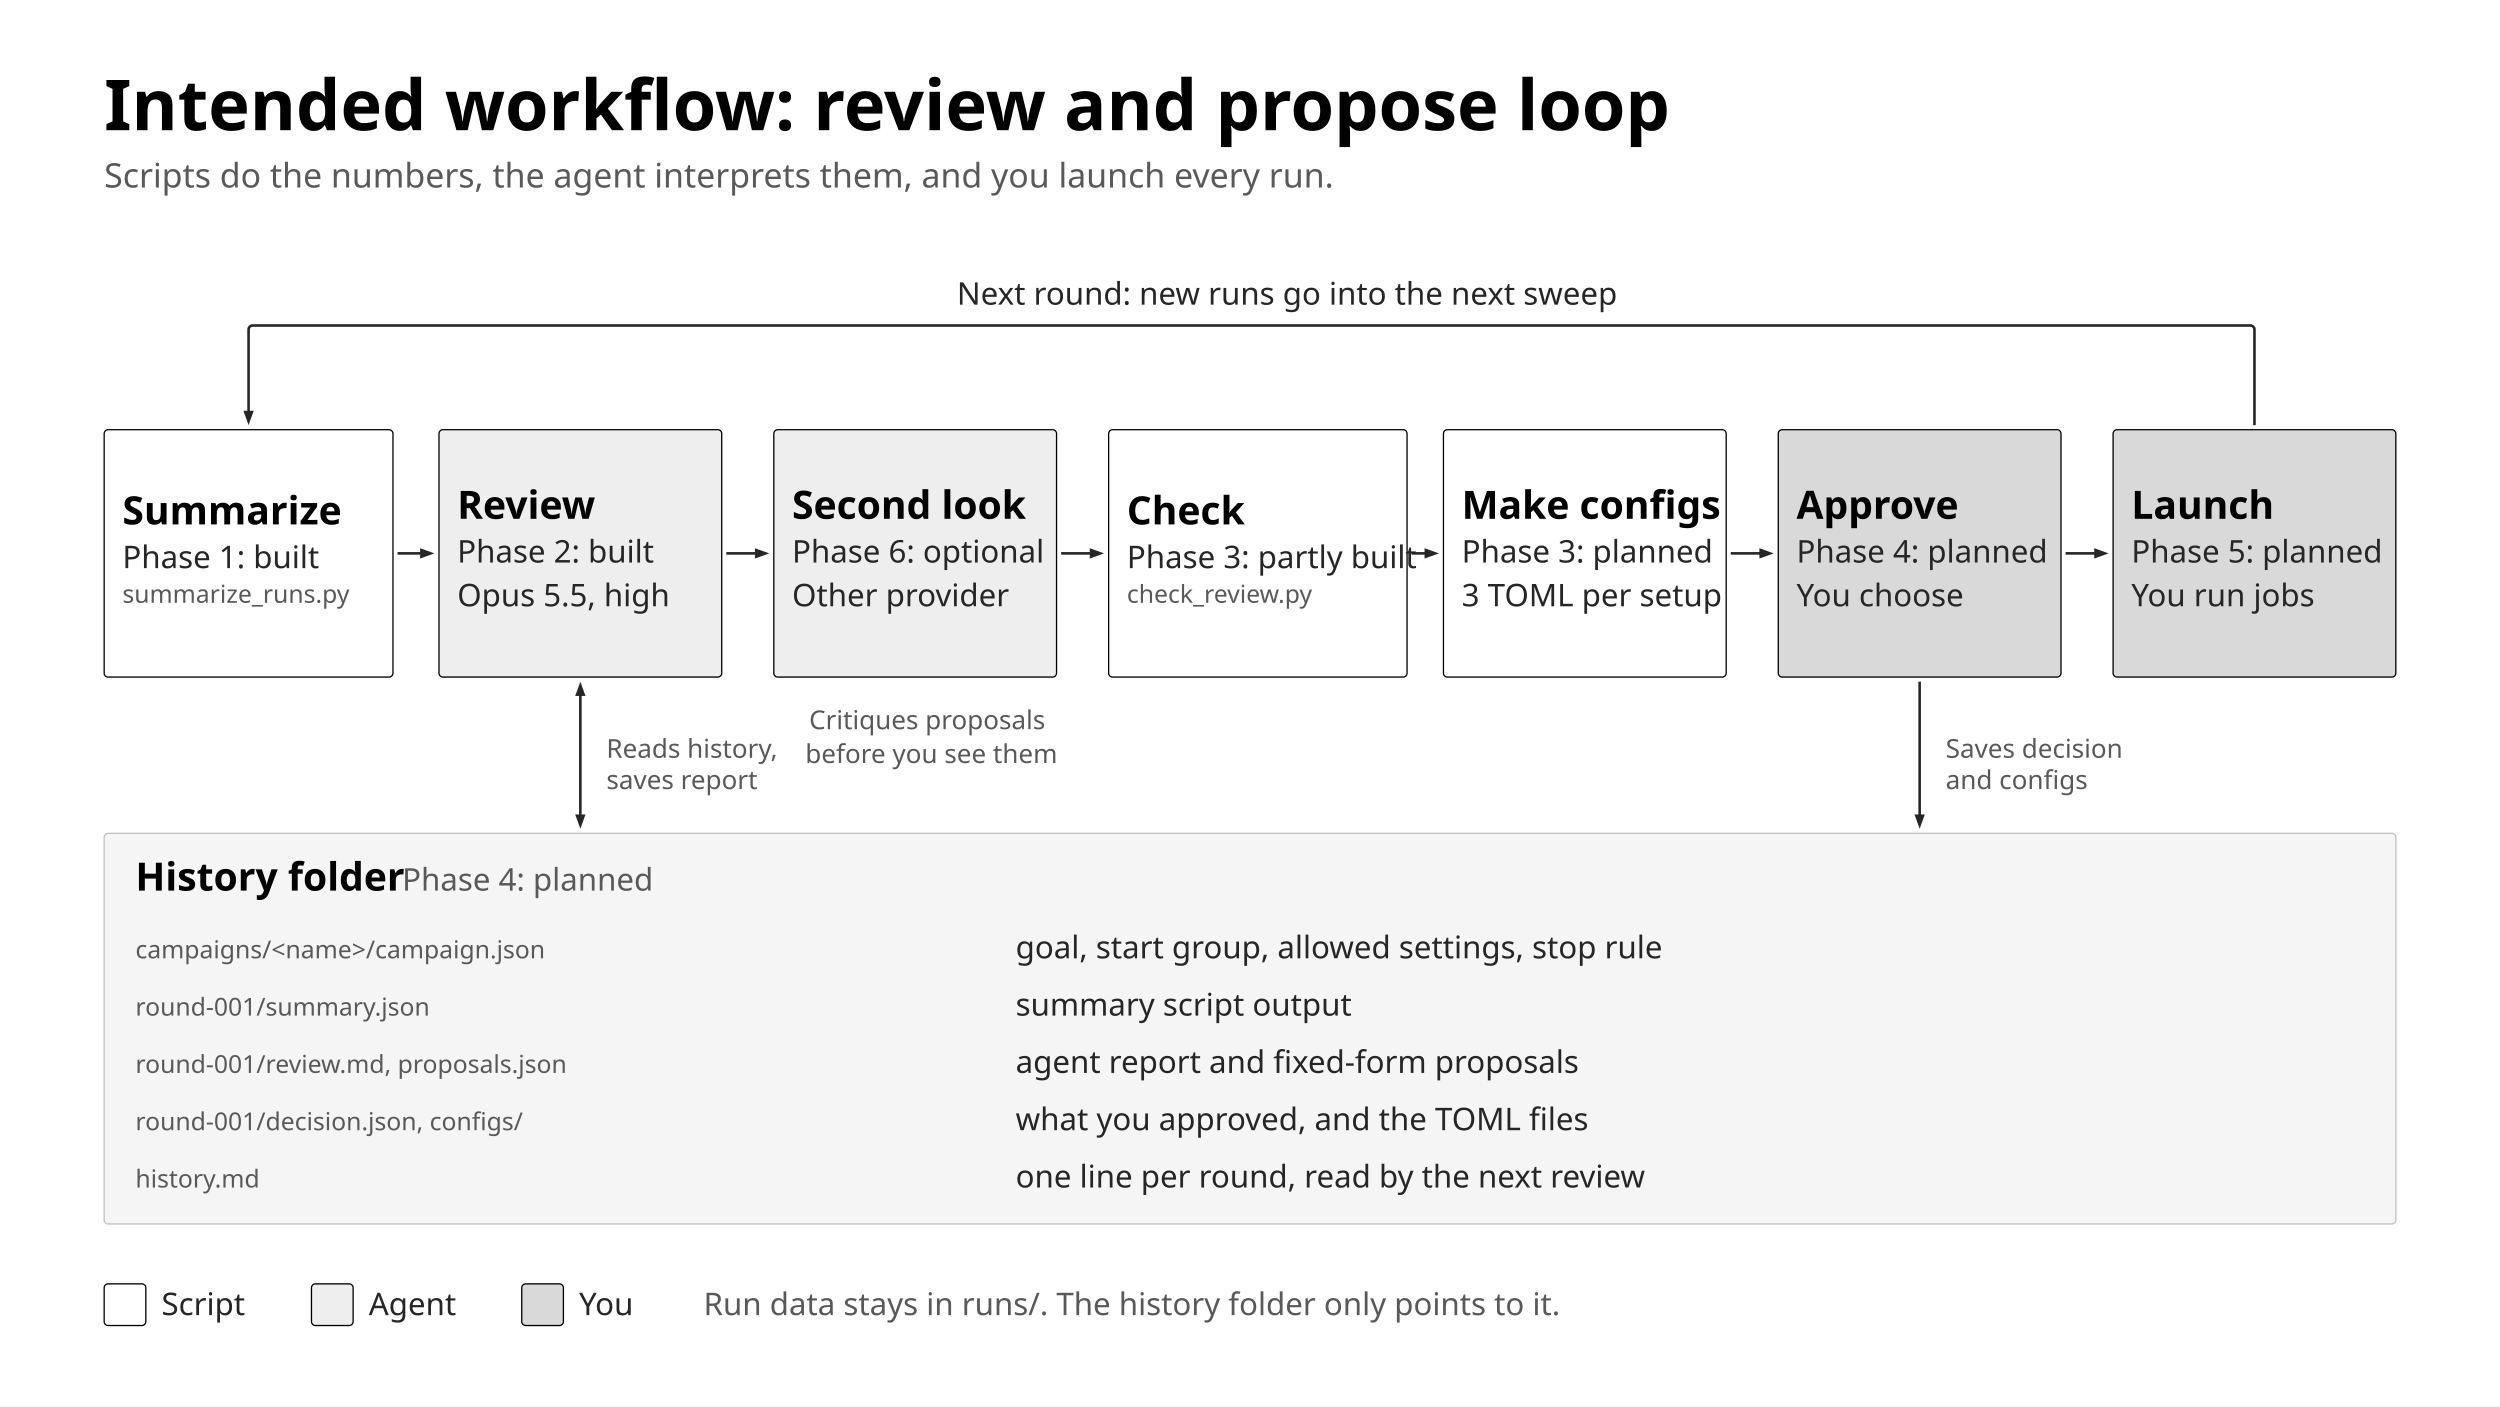
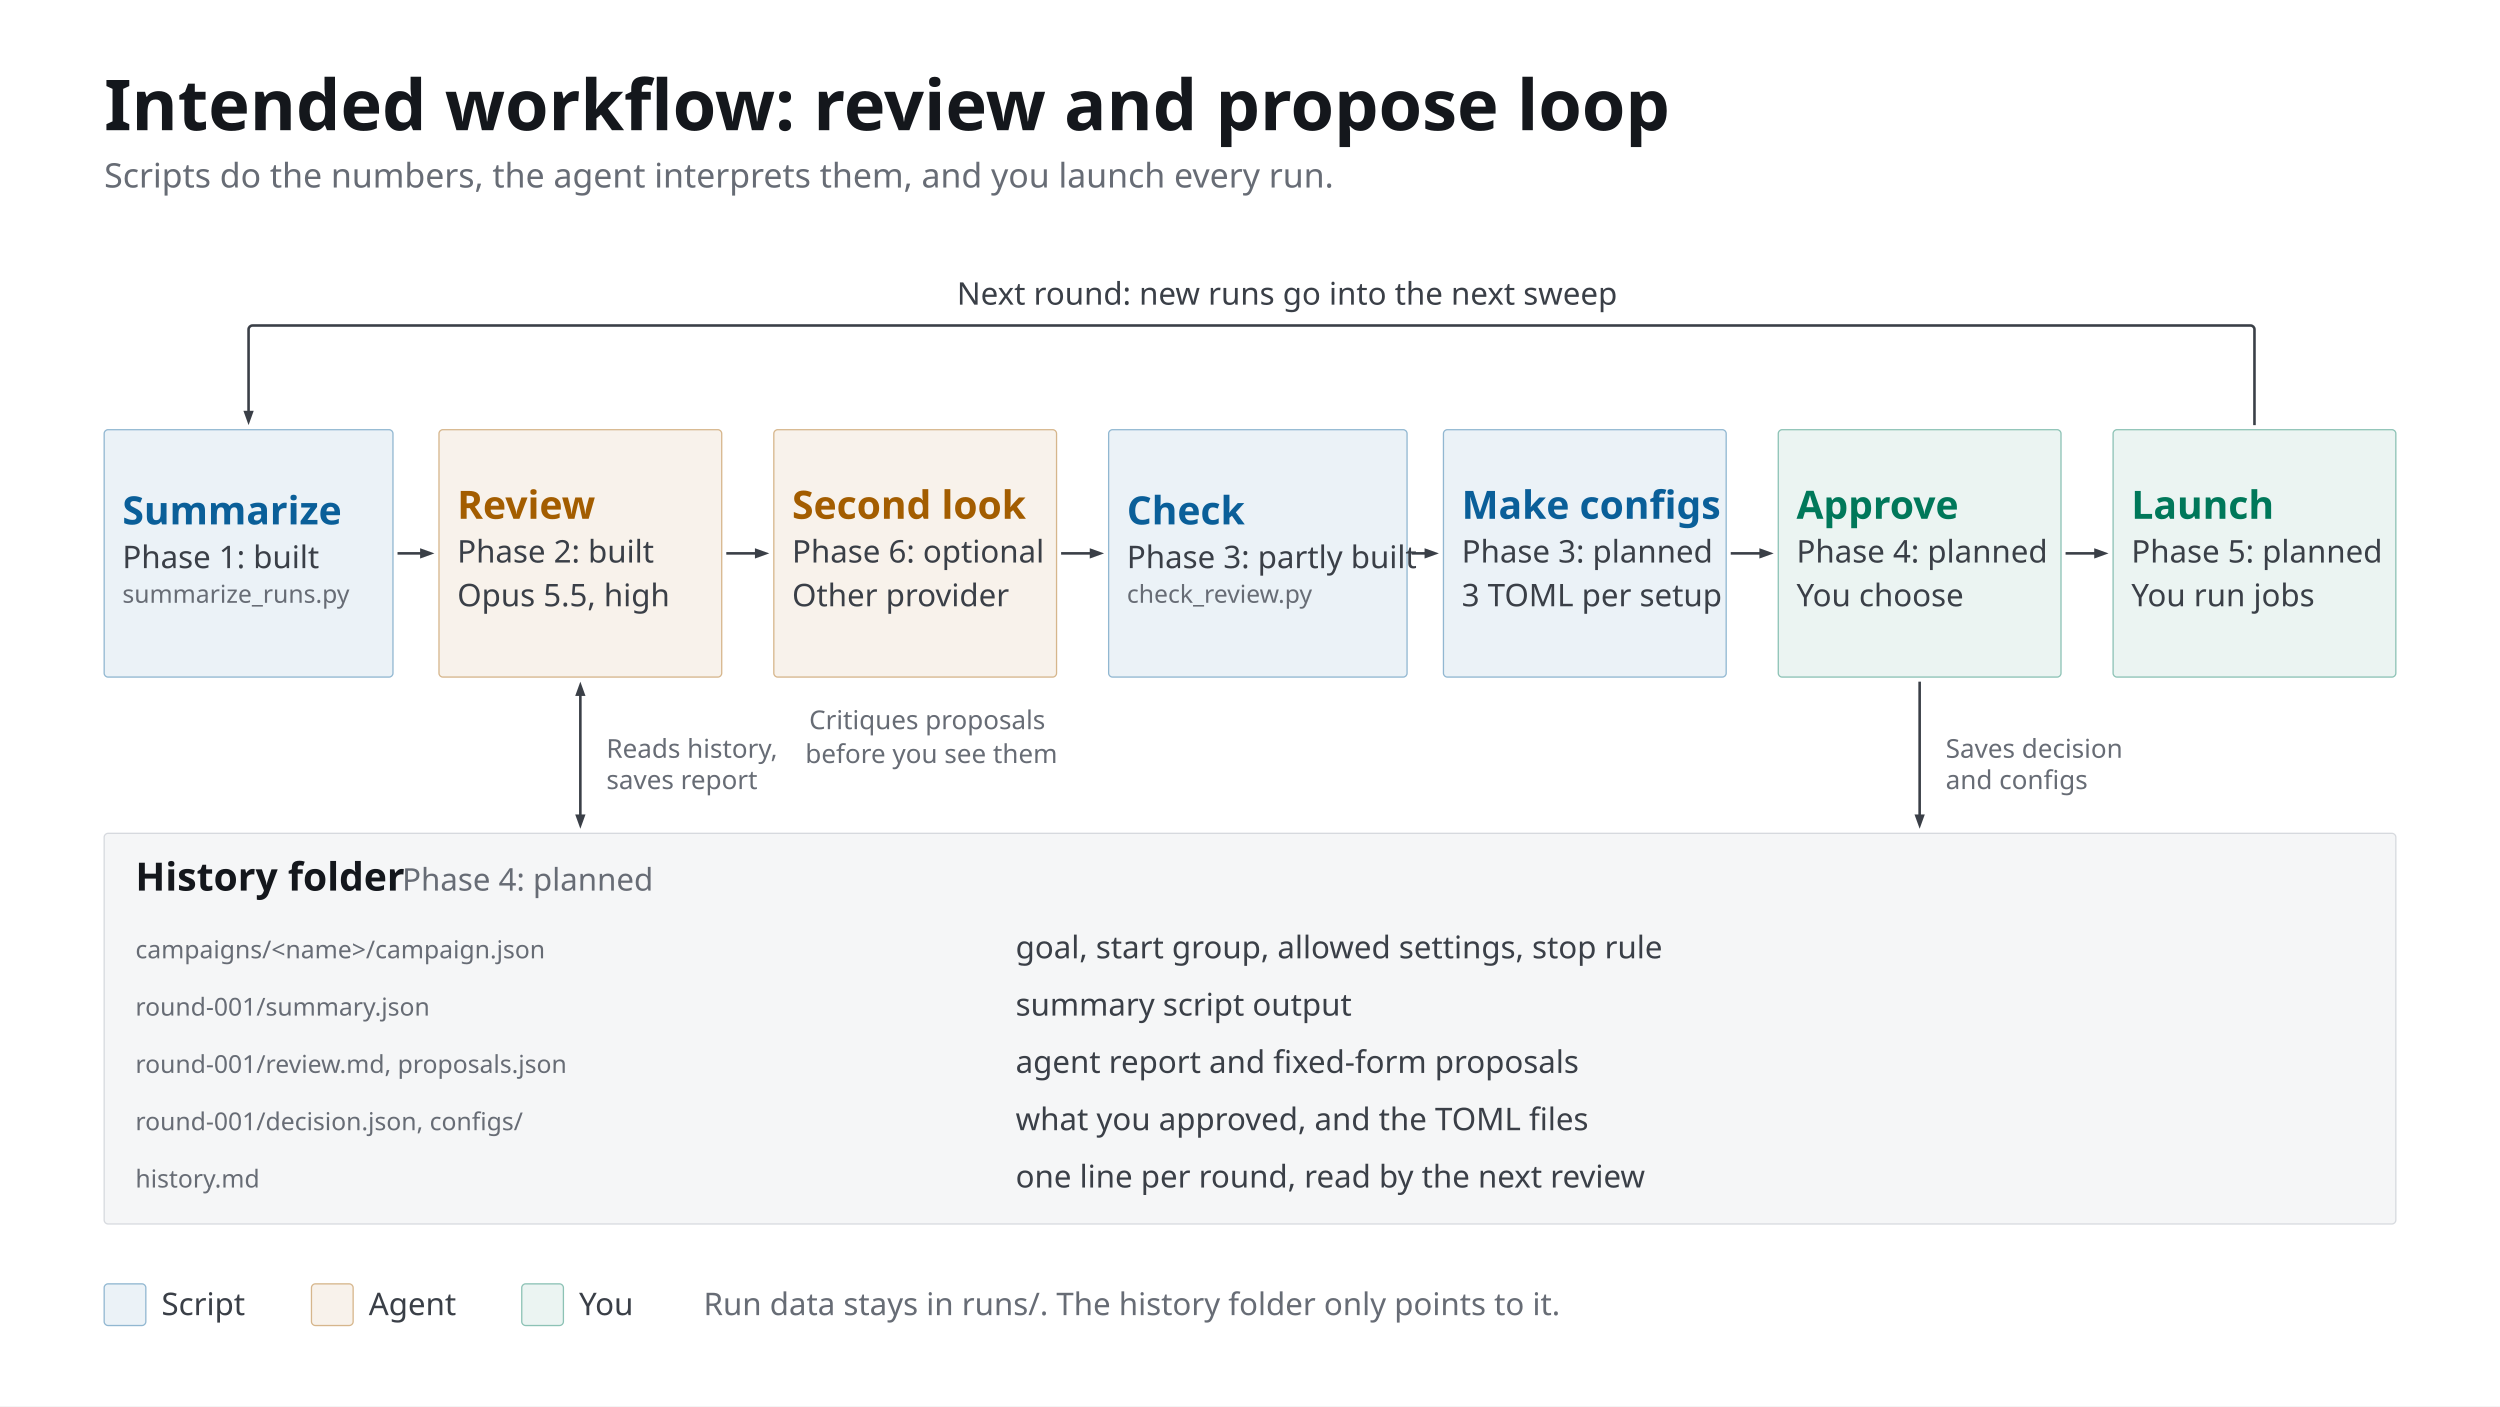
- <svg xmlns="http://www.w3.org/2000/svg" width="1920" height="1080" viewBox="0 0 1920 1080" data-svgfig="{&quot;target&quot;: &quot;deck&quot;, &quot;mode&quot;: &quot;light&quot;, &quot;palette&quot;: &quot;mono-light&quot;, &quot;fonts&quot;: &quot;BA&quot;}">
+ <svg xmlns="http://www.w3.org/2000/svg" width="1920" height="1080" viewBox="0 0 1920 1080" data-svgfig="{&quot;target&quot;: &quot;deck&quot;, &quot;mode&quot;: &quot;light&quot;, &quot;palette&quot;: &quot;okabe-light&quot;, &quot;fonts&quot;: &quot;BA&quot;}">
  <defs />
  <rect width="1920" height="1080" fill="#ffffff" />
-   <text x="80.00" y="100.00" font-family="STIX Two Text" font-size="54" font-weight="600" fill="#000000" xml:space="preserve">Intended workflow: review and propose loop</text>
-   <text x="80.00" y="144.00" font-family="STIX Two Text" font-size="26" font-weight="normal" fill="#595959" xml:space="preserve">Scripts do the numbers, the agent interprets them, and you launch every run.</text>
-   <rect x="80.00" y="330.00" width="221.80" height="190.00" rx="3" fill="#ffffff" stroke="#000000" stroke-width="1.0" />
-   <text x="94.00" y="402.74" font-family="STIX Two Text" font-size="30" font-weight="600" fill="#000000" xml:space="preserve">Summarize</text>
-   <text x="94.00" y="436.34" font-family="STIX Two Text" font-size="24" font-weight="normal" fill="#262626" xml:space="preserve">Phase 1: built</text>
-   <text x="94.00" y="462.94" font-family="IBM Plex Mono" font-size="19" font-weight="normal" fill="#595959" xml:space="preserve">summarize_runs.py</text>
-   <rect x="337.14" y="330.00" width="217.14" height="190.00" rx="3" fill="#eeeeee" stroke="#000000" stroke-width="1.0" />
-   <text x="351.14" y="398.44" font-family="STIX Two Text" font-size="30" font-weight="600" fill="#000000" xml:space="preserve">Review</text>
-   <text x="351.14" y="432.03" font-family="STIX Two Text" font-size="24" font-weight="normal" fill="#262626" xml:space="preserve">Phase 2: built</text>
-   <text x="351.14" y="465.63" font-family="STIX Two Text" font-size="24" font-weight="normal" fill="#262626" xml:space="preserve">Opus 5.5, high</text>
-   <rect x="594.29" y="330.00" width="217.14" height="190.00" rx="3" fill="#eeeeee" stroke="#000000" stroke-width="1.0" />
-   <text x="608.29" y="398.44" font-family="STIX Two Text" font-size="30" font-weight="600" fill="#000000" xml:space="preserve">Second look</text>
-   <text x="608.29" y="432.03" font-family="STIX Two Text" font-size="24" font-weight="normal" fill="#262626" xml:space="preserve">Phase 6: optional</text>
-   <text x="608.29" y="465.63" font-family="STIX Two Text" font-size="24" font-weight="normal" fill="#262626" xml:space="preserve">Other provider</text>
-   <rect x="851.43" y="330.00" width="229.19" height="190.00" rx="3" fill="#ffffff" stroke="#000000" stroke-width="1.0" />
-   <text x="865.43" y="402.74" font-family="STIX Two Text" font-size="30" font-weight="600" fill="#000000" xml:space="preserve">Check</text>
-   <text x="865.43" y="436.34" font-family="STIX Two Text" font-size="24" font-weight="normal" fill="#262626" xml:space="preserve">Phase 3: partly built</text>
-   <text x="865.43" y="462.94" font-family="IBM Plex Mono" font-size="19" font-weight="normal" fill="#595959" xml:space="preserve">check_review.py</text>
-   <rect x="1108.57" y="330.00" width="217.14" height="190.00" rx="3" fill="#ffffff" stroke="#000000" stroke-width="1.0" />
-   <text x="1122.57" y="398.44" font-family="STIX Two Text" font-size="30" font-weight="600" fill="#000000" xml:space="preserve">Make configs</text>
-   <text x="1122.57" y="432.03" font-family="STIX Two Text" font-size="24" font-weight="normal" fill="#262626" xml:space="preserve">Phase 3: planned</text>
-   <text x="1122.57" y="465.63" font-family="STIX Two Text" font-size="24" font-weight="normal" fill="#262626" xml:space="preserve">3 TOML per setup</text>
-   <rect x="1365.71" y="330.00" width="217.14" height="190.00" rx="3" fill="#d9d9d9" stroke="#000000" stroke-width="1.0" />
-   <text x="1379.71" y="398.44" font-family="STIX Two Text" font-size="30" font-weight="600" fill="#000000" xml:space="preserve">Approve</text>
-   <text x="1379.71" y="432.03" font-family="STIX Two Text" font-size="24" font-weight="normal" fill="#262626" xml:space="preserve">Phase 4: planned</text>
-   <text x="1379.71" y="465.63" font-family="STIX Two Text" font-size="24" font-weight="normal" fill="#262626" xml:space="preserve">You choose</text>
-   <rect x="1622.86" y="330.00" width="217.14" height="190.00" rx="3" fill="#d9d9d9" stroke="#000000" stroke-width="1.0" />
-   <text x="1636.86" y="398.44" font-family="STIX Two Text" font-size="30" font-weight="600" fill="#000000" xml:space="preserve">Launch</text>
-   <text x="1636.86" y="432.03" font-family="STIX Two Text" font-size="24" font-weight="normal" fill="#262626" xml:space="preserve">Phase 5: planned</text>
-   <text x="1636.86" y="465.63" font-family="STIX Two Text" font-size="24" font-weight="normal" fill="#262626" xml:space="preserve">You run jobs</text>
-   <path d="M305.30,425.00 L327.04,425.00" fill="none" stroke="#262626" stroke-width="2.0" stroke-linejoin="round" />
-   <path d="M333.64,425.00 L322.64,428.96 L322.64,421.04 Z" fill="#262626" />
-   <path d="M557.79,425.00 L584.19,425.00" fill="none" stroke="#262626" stroke-width="2.0" stroke-linejoin="round" />
-   <path d="M590.79,425.00 L579.79,428.96 L579.79,421.04 Z" fill="#262626" />
-   <path d="M814.93,425.00 L841.33,425.00" fill="none" stroke="#262626" stroke-width="2.0" stroke-linejoin="round" />
-   <path d="M847.93,425.00 L836.93,428.96 L836.93,421.04 Z" fill="#262626" />
-   <path d="M1084.12,425.00 L1098.47,425.00" fill="none" stroke="#262626" stroke-width="2.0" stroke-linejoin="round" />
-   <path d="M1105.07,425.00 L1094.07,428.96 L1094.07,421.04 Z" fill="#262626" />
-   <path d="M1329.21,425.00 L1355.61,425.00" fill="none" stroke="#262626" stroke-width="2.0" stroke-linejoin="round" />
-   <path d="M1362.21,425.00 L1351.21,428.96 L1351.21,421.04 Z" fill="#262626" />
-   <path d="M1586.36,425.00 L1612.76,425.00" fill="none" stroke="#262626" stroke-width="2.0" stroke-linejoin="round" />
-   <path d="M1619.36,425.00 L1608.36,428.96 L1608.36,421.04 Z" fill="#262626" />
-   <path d="M1731.43,326.50 L1731.43,253.00 A3.00,3.00 0 0 0 1728.43,250.00 L193.90,250.00 A3.00,3.00 0 0 0 190.90,253.00 L190.90,319.90" fill="none" stroke="#262626" stroke-width="2.0" stroke-linejoin="round" />
-   <path d="M190.90,326.50 L186.94,315.50 L194.86,315.50 Z" fill="#262626" />
-   <text x="734.89" y="234.00" font-family="STIX Two Text" font-size="24" font-weight="normal" fill="#262626" xml:space="preserve">Next round: new runs go into the next sweep</text>
-   <text x="621.41" y="560.00" font-family="STIX Two Text" font-size="20" font-weight="normal" fill="#595959" xml:space="preserve">Critiques proposals</text>
-   <text x="618.47" y="586.00" font-family="STIX Two Text" font-size="20" font-weight="normal" fill="#595959" xml:space="preserve">before you see them</text>
-   <rect x="80.00" y="640.00" width="1760.00" height="300.00" rx="3" fill="#f5f5f5" stroke="#bfbfbf" stroke-width="1.0" />
-   <text x="104.00" y="684.00" font-family="STIX Two Text" font-size="30" font-weight="600" fill="#000000" xml:space="preserve">History folder</text>
-   <text x="308.82" y="684.00" font-family="STIX Two Text" font-size="24" font-weight="normal" fill="#595959" xml:space="preserve">Phase 4: planned</text>
-   <text x="104.00" y="736.00" font-family="IBM Plex Mono" font-size="19" font-weight="normal" fill="#595959" xml:space="preserve">campaigns/&lt;name&gt;/campaign.json</text>
-   <text x="780.00" y="736.00" font-family="STIX Two Text" font-size="24" font-weight="normal" fill="#262626" xml:space="preserve">goal, start group, allowed settings, stop rule</text>
-   <text x="104.00" y="780.00" font-family="IBM Plex Mono" font-size="19" font-weight="normal" fill="#595959" xml:space="preserve">round-001/summary.json</text>
-   <text x="780.00" y="780.00" font-family="STIX Two Text" font-size="24" font-weight="normal" fill="#262626" xml:space="preserve">summary script output</text>
-   <text x="104.00" y="824.00" font-family="IBM Plex Mono" font-size="19" font-weight="normal" fill="#595959" xml:space="preserve">round-001/review.md, proposals.json</text>
-   <text x="780.00" y="824.00" font-family="STIX Two Text" font-size="24" font-weight="normal" fill="#262626" xml:space="preserve">agent report and fixed-form proposals</text>
-   <text x="104.00" y="868.00" font-family="IBM Plex Mono" font-size="19" font-weight="normal" fill="#595959" xml:space="preserve">round-001/decision.json, configs/</text>
-   <text x="780.00" y="868.00" font-family="STIX Two Text" font-size="24" font-weight="normal" fill="#262626" xml:space="preserve">what you approved, and the TOML files</text>
-   <text x="104.00" y="912.00" font-family="IBM Plex Mono" font-size="19" font-weight="normal" fill="#595959" xml:space="preserve">history.md</text>
-   <text x="780.00" y="912.00" font-family="STIX Two Text" font-size="24" font-weight="normal" fill="#262626" xml:space="preserve">one line per round, read by the next review</text>
-   <path d="M445.71,530.10 L445.71,629.90" fill="none" stroke="#262626" stroke-width="2.0" stroke-linejoin="round" />
-   <path d="M445.71,636.50 L441.75,625.50 L449.67,625.50 Z" fill="#262626" />
-   <path d="M445.71,523.50 L449.67,534.50 L441.75,534.50 Z" fill="#262626" />
-   <path d="M1474.29,523.50 L1474.29,629.90" fill="none" stroke="#262626" stroke-width="2.0" stroke-linejoin="round" />
-   <path d="M1474.29,636.50 L1470.33,625.50 L1478.25,625.50 Z" fill="#262626" />
-   <text x="465.71" y="582.00" font-family="STIX Two Text" font-size="20" font-weight="normal" fill="#595959" xml:space="preserve">Reads history,</text>
-   <text x="465.71" y="606.00" font-family="STIX Two Text" font-size="20" font-weight="normal" fill="#595959" xml:space="preserve">saves report</text>
-   <text x="1494.29" y="582.00" font-family="STIX Two Text" font-size="20" font-weight="normal" fill="#595959" xml:space="preserve">Saves decision</text>
-   <text x="1494.29" y="606.00" font-family="STIX Two Text" font-size="20" font-weight="normal" fill="#595959" xml:space="preserve">and configs</text>
-   <rect x="80.00" y="986.00" width="32.00" height="32.00" rx="3" fill="#ffffff" stroke="#000000" stroke-width="1.0" />
-   <text x="124.00" y="1010.00" font-family="STIX Two Text" font-size="24" font-weight="normal" fill="#262626" xml:space="preserve">Script</text>
-   <rect x="239.21" y="986.00" width="32.00" height="32.00" rx="3" fill="#eeeeee" stroke="#000000" stroke-width="1.0" />
-   <text x="283.21" y="1010.00" font-family="STIX Two Text" font-size="24" font-weight="normal" fill="#262626" xml:space="preserve">Agent</text>
-   <rect x="400.70" y="986.00" width="32.00" height="32.00" rx="3" fill="#d9d9d9" stroke="#000000" stroke-width="1.0" />
-   <text x="444.70" y="1010.00" font-family="STIX Two Text" font-size="24" font-weight="normal" fill="#262626" xml:space="preserve">You</text>
-   <text x="540.32" y="1010.00" font-family="STIX Two Text" font-size="24" font-weight="normal" fill="#595959" xml:space="preserve">Run data stays in runs/. The history folder only points to it.</text>
+   <text x="80.00" y="100.00" font-family="STIX Two Text" font-size="54" font-weight="600" fill="#14171c" xml:space="preserve">Intended workflow: review and propose loop</text>
+   <text x="80.00" y="144.00" font-family="STIX Two Text" font-size="26" font-weight="normal" fill="#676c75" xml:space="preserve">Scripts do the numbers, the agent interprets them, and you launch every run.</text>
+   <rect x="80.00" y="330.00" width="221.80" height="190.00" rx="3" fill="#ebf2f7" stroke="#91b7d1" stroke-width="1.0" />
+   <text x="94.00" y="402.74" font-family="STIX Two Text" font-size="30" font-weight="600" fill="#0a5f99" xml:space="preserve">Summarize</text>
+   <text x="94.00" y="436.34" font-family="STIX Two Text" font-size="24" font-weight="normal" fill="#3a3f47" xml:space="preserve">Phase 1: built</text>
+   <text x="94.00" y="462.94" font-family="IBM Plex Mono" font-size="19" font-weight="normal" fill="#676c75" xml:space="preserve">summarize_runs.py</text>
+   <rect x="337.14" y="330.00" width="217.14" height="190.00" rx="3" fill="#f8f2eb" stroke="#d6b68c" stroke-width="1.0" />
+   <text x="351.14" y="398.44" font-family="STIX Two Text" font-size="30" font-weight="600" fill="#a35d00" xml:space="preserve">Review</text>
+   <text x="351.14" y="432.03" font-family="STIX Two Text" font-size="24" font-weight="normal" fill="#3a3f47" xml:space="preserve">Phase 2: built</text>
+   <text x="351.14" y="465.63" font-family="STIX Two Text" font-size="24" font-weight="normal" fill="#3a3f47" xml:space="preserve">Opus 5.5, high</text>
+   <rect x="594.29" y="330.00" width="217.14" height="190.00" rx="3" fill="#f8f2eb" stroke="#d6b68c" stroke-width="1.0" />
+   <text x="608.29" y="398.44" font-family="STIX Two Text" font-size="30" font-weight="600" fill="#a35d00" xml:space="preserve">Second look</text>
+   <text x="608.29" y="432.03" font-family="STIX Two Text" font-size="24" font-weight="normal" fill="#3a3f47" xml:space="preserve">Phase 6: optional</text>
+   <text x="608.29" y="465.63" font-family="STIX Two Text" font-size="24" font-weight="normal" fill="#3a3f47" xml:space="preserve">Other provider</text>
+   <rect x="851.43" y="330.00" width="229.19" height="190.00" rx="3" fill="#ebf2f7" stroke="#91b7d1" stroke-width="1.0" />
+   <text x="865.43" y="402.74" font-family="STIX Two Text" font-size="30" font-weight="600" fill="#0a5f99" xml:space="preserve">Check</text>
+   <text x="865.43" y="436.34" font-family="STIX Two Text" font-size="24" font-weight="normal" fill="#3a3f47" xml:space="preserve">Phase 3: partly built</text>
+   <text x="865.43" y="462.94" font-family="IBM Plex Mono" font-size="19" font-weight="normal" fill="#676c75" xml:space="preserve">check_review.py</text>
+   <rect x="1108.57" y="330.00" width="217.14" height="190.00" rx="3" fill="#ebf2f7" stroke="#91b7d1" stroke-width="1.0" />
+   <text x="1122.57" y="398.44" font-family="STIX Two Text" font-size="30" font-weight="600" fill="#0a5f99" xml:space="preserve">Make configs</text>
+   <text x="1122.57" y="432.03" font-family="STIX Two Text" font-size="24" font-weight="normal" fill="#3a3f47" xml:space="preserve">Phase 3: planned</text>
+   <text x="1122.57" y="465.63" font-family="STIX Two Text" font-size="24" font-weight="normal" fill="#3a3f47" xml:space="preserve">3 TOML per setup</text>
+   <rect x="1365.71" y="330.00" width="217.14" height="190.00" rx="3" fill="#ebf4f2" stroke="#8cc2b5" stroke-width="1.0" />
+   <text x="1379.71" y="398.44" font-family="STIX Two Text" font-size="30" font-weight="600" fill="#00785a" xml:space="preserve">Approve</text>
+   <text x="1379.71" y="432.03" font-family="STIX Two Text" font-size="24" font-weight="normal" fill="#3a3f47" xml:space="preserve">Phase 4: planned</text>
+   <text x="1379.71" y="465.63" font-family="STIX Two Text" font-size="24" font-weight="normal" fill="#3a3f47" xml:space="preserve">You choose</text>
+   <rect x="1622.86" y="330.00" width="217.14" height="190.00" rx="3" fill="#ebf4f2" stroke="#8cc2b5" stroke-width="1.0" />
+   <text x="1636.86" y="398.44" font-family="STIX Two Text" font-size="30" font-weight="600" fill="#00785a" xml:space="preserve">Launch</text>
+   <text x="1636.86" y="432.03" font-family="STIX Two Text" font-size="24" font-weight="normal" fill="#3a3f47" xml:space="preserve">Phase 5: planned</text>
+   <text x="1636.86" y="465.63" font-family="STIX Two Text" font-size="24" font-weight="normal" fill="#3a3f47" xml:space="preserve">You run jobs</text>
+   <path d="M305.30,425.00 L327.04,425.00" fill="none" stroke="#3a3f47" stroke-width="2.0" stroke-linejoin="round" />
+   <path d="M333.64,425.00 L322.64,428.96 L322.64,421.04 Z" fill="#3a3f47" />
+   <path d="M557.79,425.00 L584.19,425.00" fill="none" stroke="#3a3f47" stroke-width="2.0" stroke-linejoin="round" />
+   <path d="M590.79,425.00 L579.79,428.96 L579.79,421.04 Z" fill="#3a3f47" />
+   <path d="M814.93,425.00 L841.33,425.00" fill="none" stroke="#3a3f47" stroke-width="2.0" stroke-linejoin="round" />
+   <path d="M847.93,425.00 L836.93,428.96 L836.93,421.04 Z" fill="#3a3f47" />
+   <path d="M1084.12,425.00 L1098.47,425.00" fill="none" stroke="#3a3f47" stroke-width="2.0" stroke-linejoin="round" />
+   <path d="M1105.07,425.00 L1094.07,428.96 L1094.07,421.04 Z" fill="#3a3f47" />
+   <path d="M1329.21,425.00 L1355.61,425.00" fill="none" stroke="#3a3f47" stroke-width="2.0" stroke-linejoin="round" />
+   <path d="M1362.21,425.00 L1351.21,428.96 L1351.21,421.04 Z" fill="#3a3f47" />
+   <path d="M1586.36,425.00 L1612.76,425.00" fill="none" stroke="#3a3f47" stroke-width="2.0" stroke-linejoin="round" />
+   <path d="M1619.36,425.00 L1608.36,428.96 L1608.36,421.04 Z" fill="#3a3f47" />
+   <path d="M1731.43,326.50 L1731.43,253.00 A3.00,3.00 0 0 0 1728.43,250.00 L193.90,250.00 A3.00,3.00 0 0 0 190.90,253.00 L190.90,319.90" fill="none" stroke="#3a3f47" stroke-width="2.0" stroke-linejoin="round" />
+   <path d="M190.90,326.50 L186.94,315.50 L194.86,315.50 Z" fill="#3a3f47" />
+   <text x="734.89" y="234.00" font-family="STIX Two Text" font-size="24" font-weight="normal" fill="#3a3f47" xml:space="preserve">Next round: new runs go into the next sweep</text>
+   <text x="621.41" y="560.00" font-family="STIX Two Text" font-size="20" font-weight="normal" fill="#676c75" xml:space="preserve">Critiques proposals</text>
+   <text x="618.47" y="586.00" font-family="STIX Two Text" font-size="20" font-weight="normal" fill="#676c75" xml:space="preserve">before you see them</text>
+   <rect x="80.00" y="640.00" width="1760.00" height="300.00" rx="3" fill="#f5f6f7" stroke="#d6d9de" stroke-width="1.0" />
+   <text x="104.00" y="684.00" font-family="STIX Two Text" font-size="30" font-weight="600" fill="#14171c" xml:space="preserve">History folder</text>
+   <text x="308.82" y="684.00" font-family="STIX Two Text" font-size="24" font-weight="normal" fill="#676c75" xml:space="preserve">Phase 4: planned</text>
+   <text x="104.00" y="736.00" font-family="IBM Plex Mono" font-size="19" font-weight="normal" fill="#676c75" xml:space="preserve">campaigns/&lt;name&gt;/campaign.json</text>
+   <text x="780.00" y="736.00" font-family="STIX Two Text" font-size="24" font-weight="normal" fill="#3a3f47" xml:space="preserve">goal, start group, allowed settings, stop rule</text>
+   <text x="104.00" y="780.00" font-family="IBM Plex Mono" font-size="19" font-weight="normal" fill="#676c75" xml:space="preserve">round-001/summary.json</text>
+   <text x="780.00" y="780.00" font-family="STIX Two Text" font-size="24" font-weight="normal" fill="#3a3f47" xml:space="preserve">summary script output</text>
+   <text x="104.00" y="824.00" font-family="IBM Plex Mono" font-size="19" font-weight="normal" fill="#676c75" xml:space="preserve">round-001/review.md, proposals.json</text>
+   <text x="780.00" y="824.00" font-family="STIX Two Text" font-size="24" font-weight="normal" fill="#3a3f47" xml:space="preserve">agent report and fixed-form proposals</text>
+   <text x="104.00" y="868.00" font-family="IBM Plex Mono" font-size="19" font-weight="normal" fill="#676c75" xml:space="preserve">round-001/decision.json, configs/</text>
+   <text x="780.00" y="868.00" font-family="STIX Two Text" font-size="24" font-weight="normal" fill="#3a3f47" xml:space="preserve">what you approved, and the TOML files</text>
+   <text x="104.00" y="912.00" font-family="IBM Plex Mono" font-size="19" font-weight="normal" fill="#676c75" xml:space="preserve">history.md</text>
+   <text x="780.00" y="912.00" font-family="STIX Two Text" font-size="24" font-weight="normal" fill="#3a3f47" xml:space="preserve">one line per round, read by the next review</text>
+   <path d="M445.71,530.10 L445.71,629.90" fill="none" stroke="#3a3f47" stroke-width="2.0" stroke-linejoin="round" />
+   <path d="M445.71,636.50 L441.75,625.50 L449.67,625.50 Z" fill="#3a3f47" />
+   <path d="M445.71,523.50 L449.67,534.50 L441.75,534.50 Z" fill="#3a3f47" />
+   <path d="M1474.29,523.50 L1474.29,629.90" fill="none" stroke="#3a3f47" stroke-width="2.0" stroke-linejoin="round" />
+   <path d="M1474.29,636.50 L1470.33,625.50 L1478.25,625.50 Z" fill="#3a3f47" />
+   <text x="465.71" y="582.00" font-family="STIX Two Text" font-size="20" font-weight="normal" fill="#676c75" xml:space="preserve">Reads history,</text>
+   <text x="465.71" y="606.00" font-family="STIX Two Text" font-size="20" font-weight="normal" fill="#676c75" xml:space="preserve">saves report</text>
+   <text x="1494.29" y="582.00" font-family="STIX Two Text" font-size="20" font-weight="normal" fill="#676c75" xml:space="preserve">Saves decision</text>
+   <text x="1494.29" y="606.00" font-family="STIX Two Text" font-size="20" font-weight="normal" fill="#676c75" xml:space="preserve">and configs</text>
+   <rect x="80.00" y="986.00" width="32.00" height="32.00" rx="3" fill="#ebf2f7" stroke="#91b7d1" stroke-width="1.0" />
+   <text x="124.00" y="1010.00" font-family="STIX Two Text" font-size="24" font-weight="normal" fill="#3a3f47" xml:space="preserve">Script</text>
+   <rect x="239.21" y="986.00" width="32.00" height="32.00" rx="3" fill="#f8f2eb" stroke="#d6b68c" stroke-width="1.0" />
+   <text x="283.21" y="1010.00" font-family="STIX Two Text" font-size="24" font-weight="normal" fill="#3a3f47" xml:space="preserve">Agent</text>
+   <rect x="400.70" y="986.00" width="32.00" height="32.00" rx="3" fill="#ebf4f2" stroke="#8cc2b5" stroke-width="1.0" />
+   <text x="444.70" y="1010.00" font-family="STIX Two Text" font-size="24" font-weight="normal" fill="#3a3f47" xml:space="preserve">You</text>
+   <text x="540.32" y="1010.00" font-family="STIX Two Text" font-size="24" font-weight="normal" fill="#676c75" xml:space="preserve">Run data stays in runs/. The history folder only points to it.</text>
</svg>
